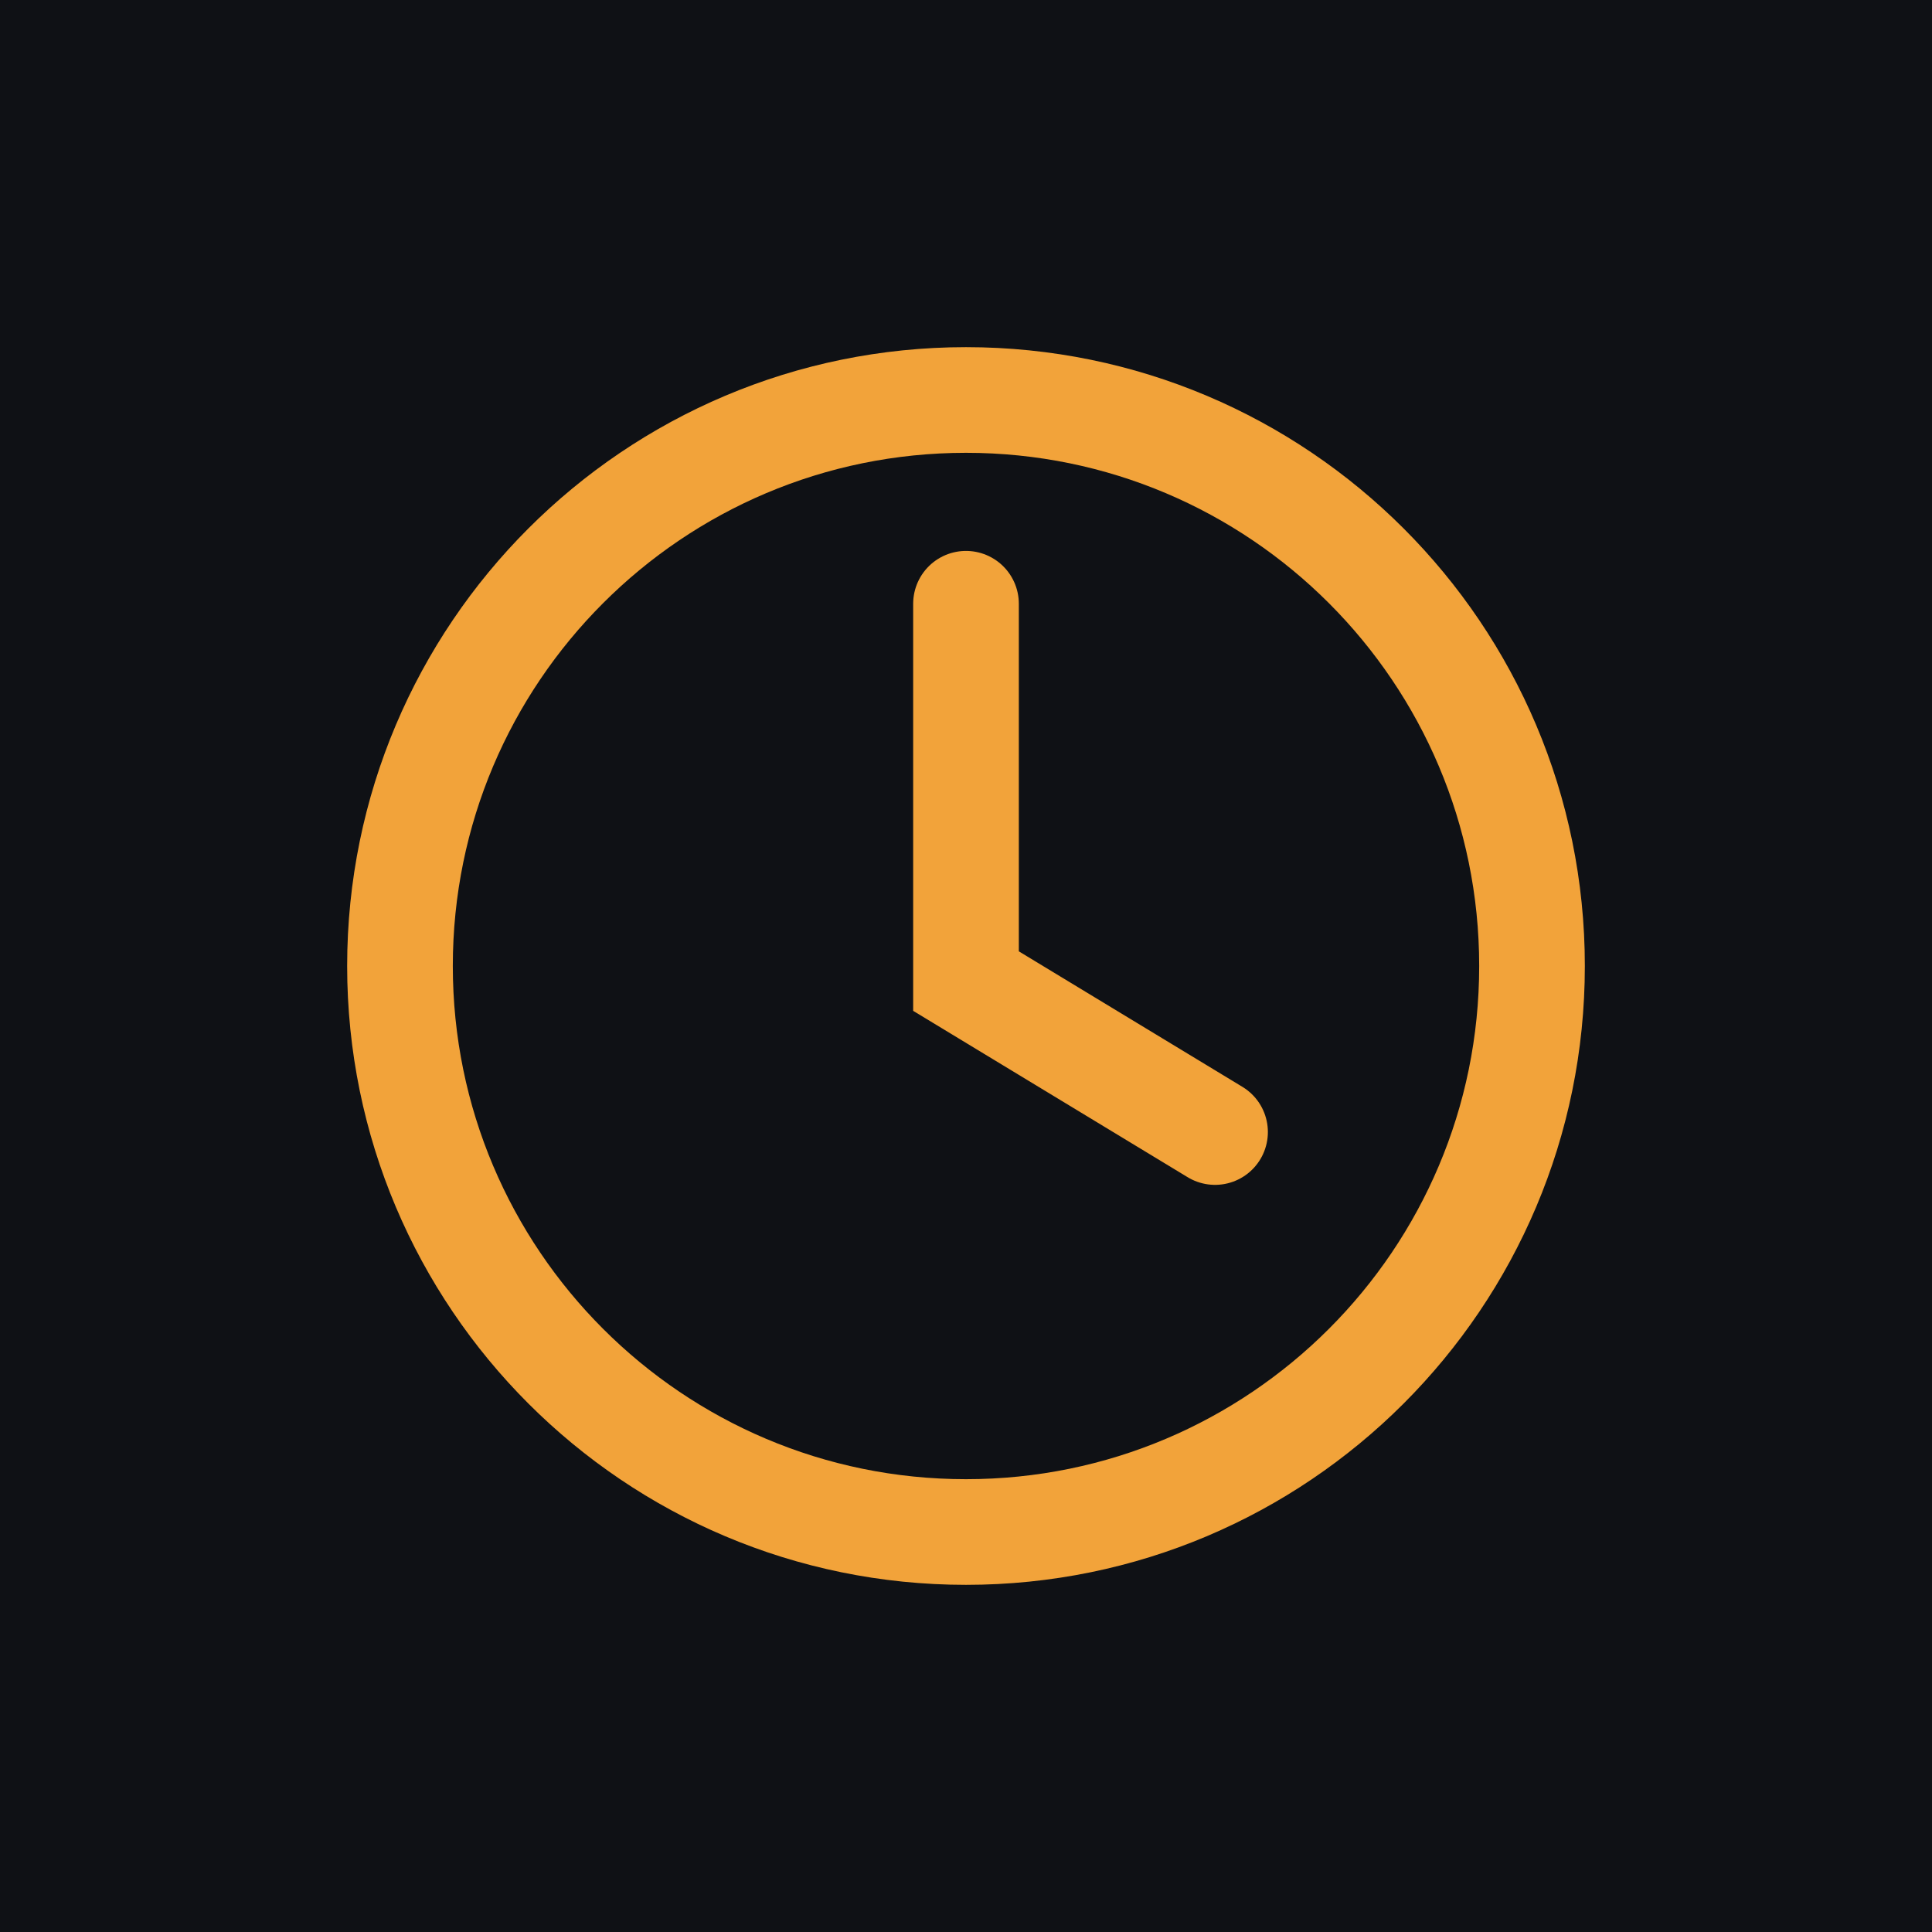
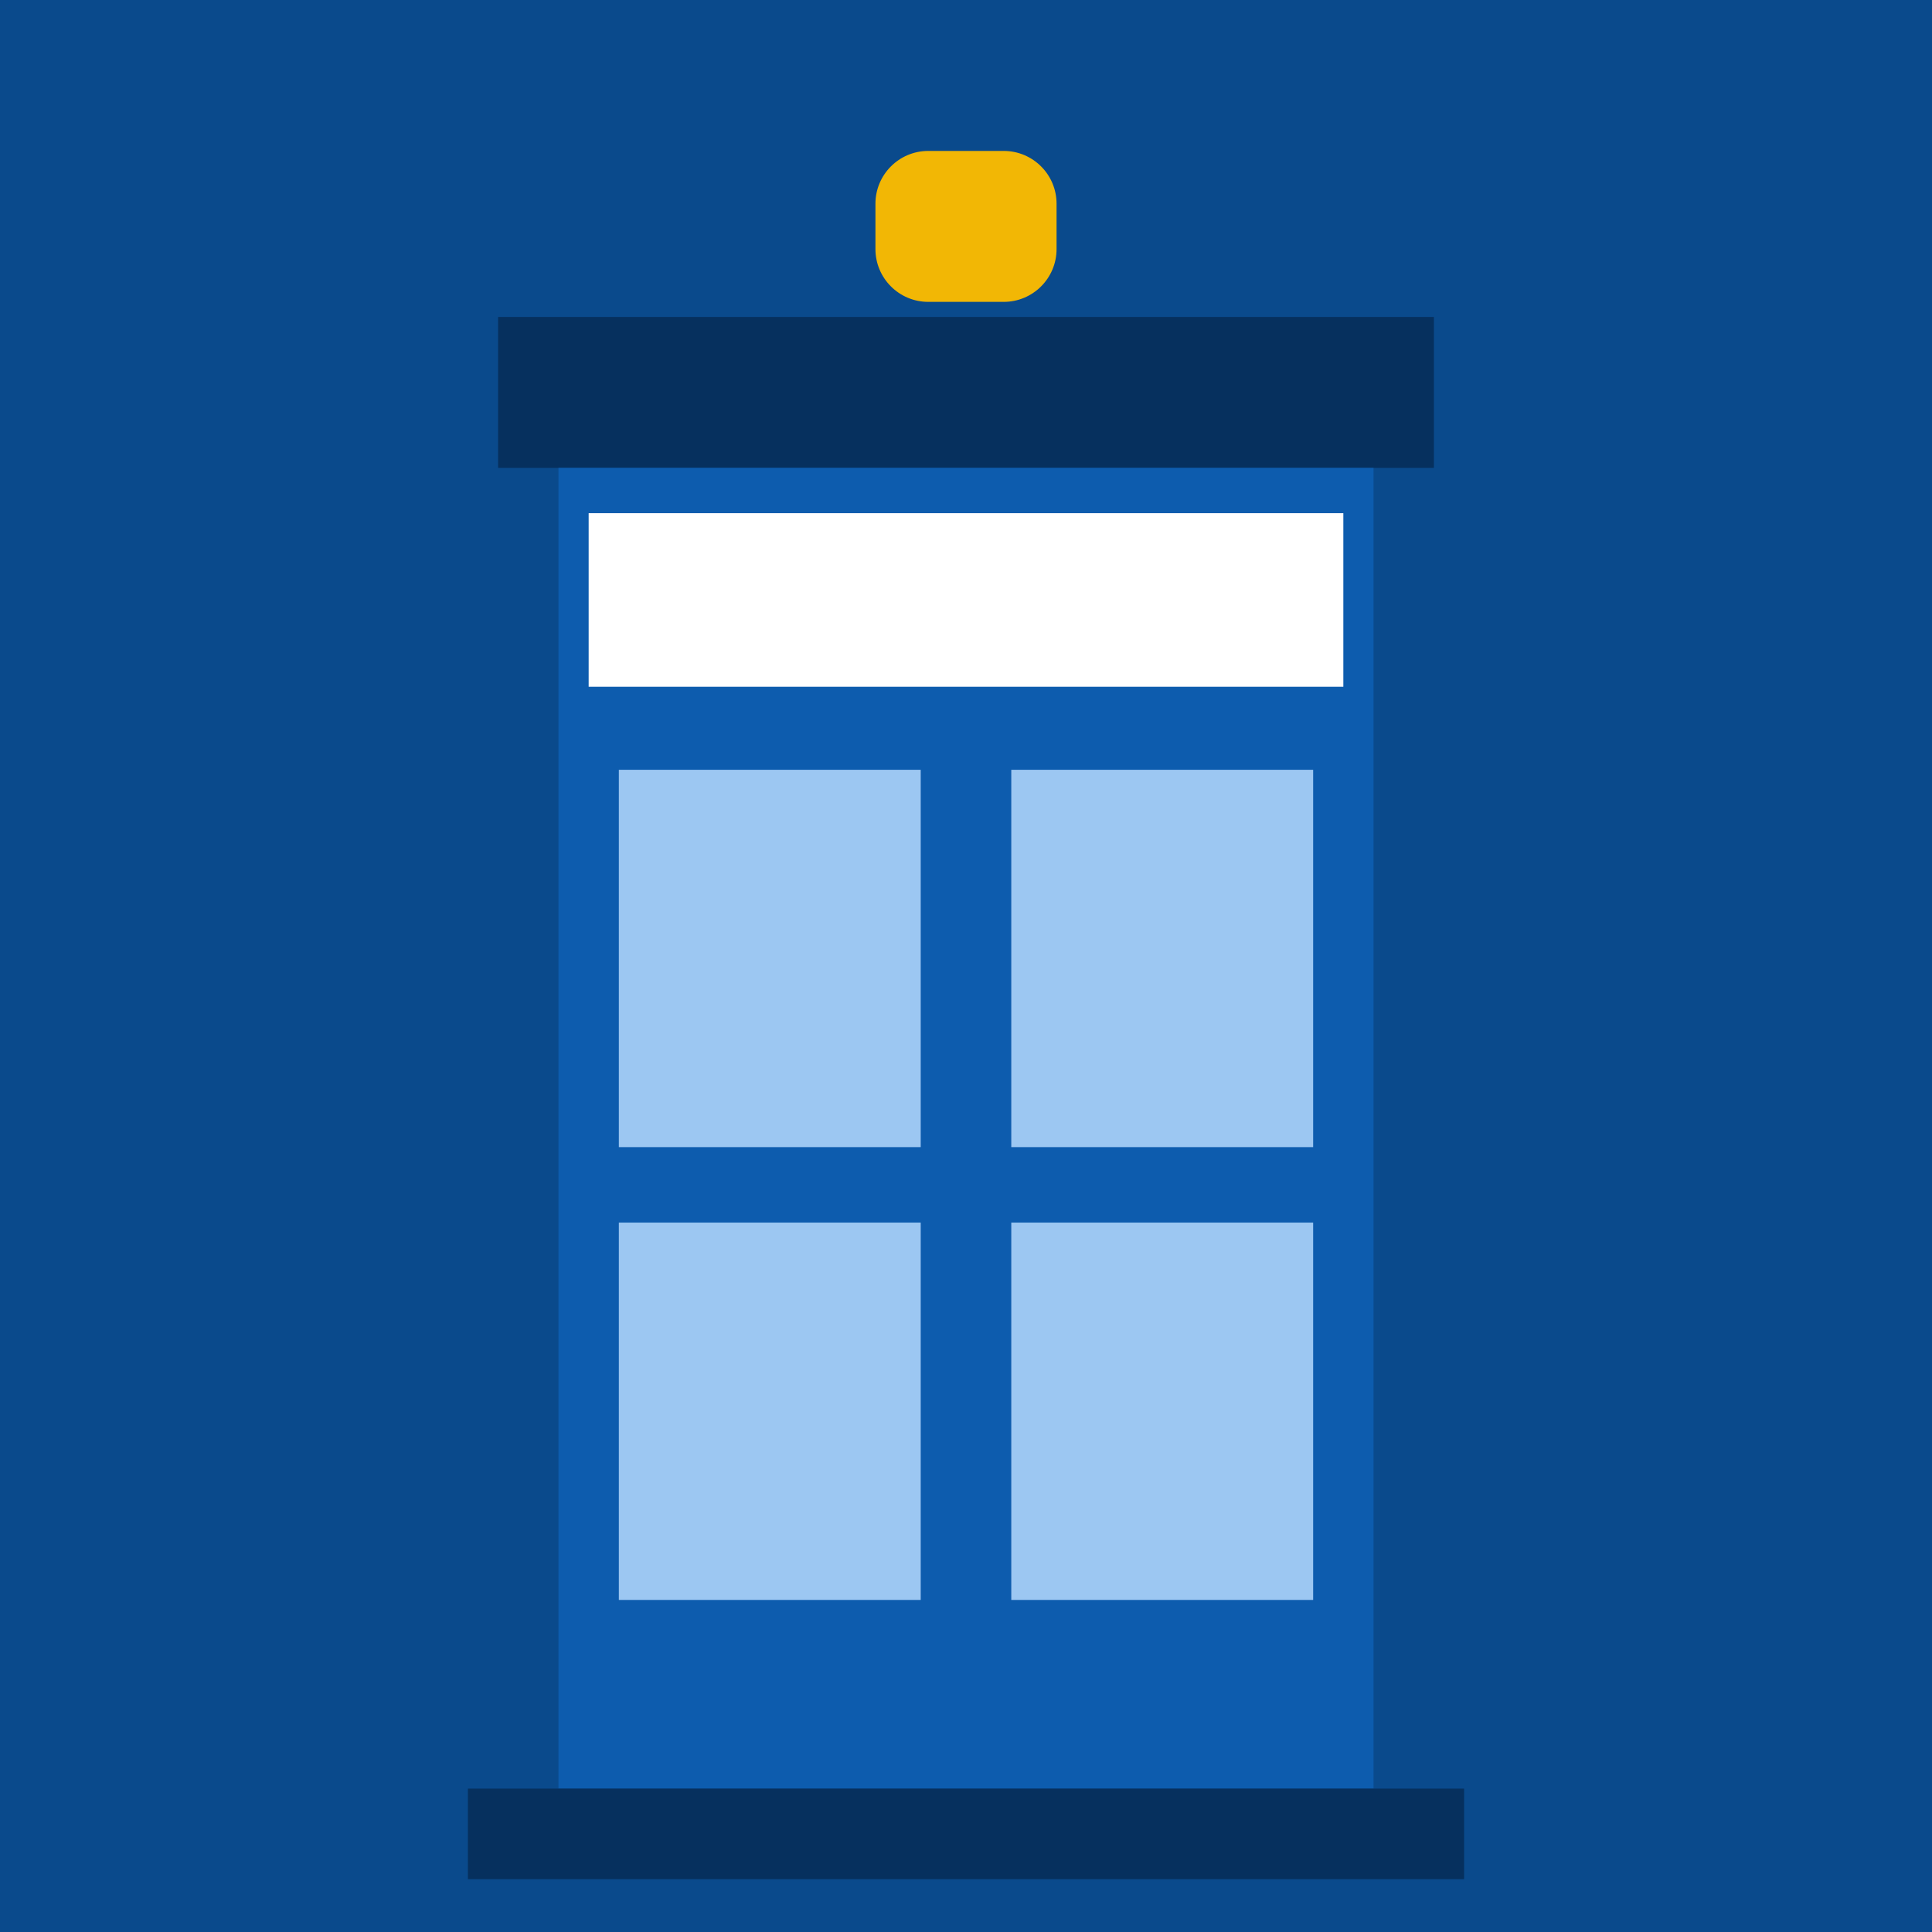
<svg xmlns="http://www.w3.org/2000/svg" viewBox="0 0 512 512">
-   <rect width="512" height="512" fill="#0f1115" />
-   <circle cx="256" cy="256" r="150" fill="none" stroke="#f2a33a" stroke-width="28" />
-   <path d="M256 160v100l66 40" fill="none" stroke="#f2a33a" stroke-width="28" stroke-linecap="round" />
+   <rect width="512" height="512" fill="#0a4a8c" />
+   <rect x="232" y="40" width="48" height="40" rx="14" fill="#f2b705" />
+   <rect x="132" y="84" width="248" height="40" fill="#06305e" />
+   <rect x="148" y="124" width="216" height="350" fill="#0d5cae" />
+   <rect x="156" y="136" width="200" height="46" fill="#fff" />
+   <g fill="#9cc7f2">
+     <rect x="164" y="204" width="80" height="100" />
+     <rect x="268" y="204" width="80" height="100" />
+     <rect x="164" y="324" width="80" height="100" />
+     <rect x="268" y="324" width="80" height="100" />
+   </g>
+   <rect x="124" y="474" width="264" height="24" fill="#06305e" />
</svg>
